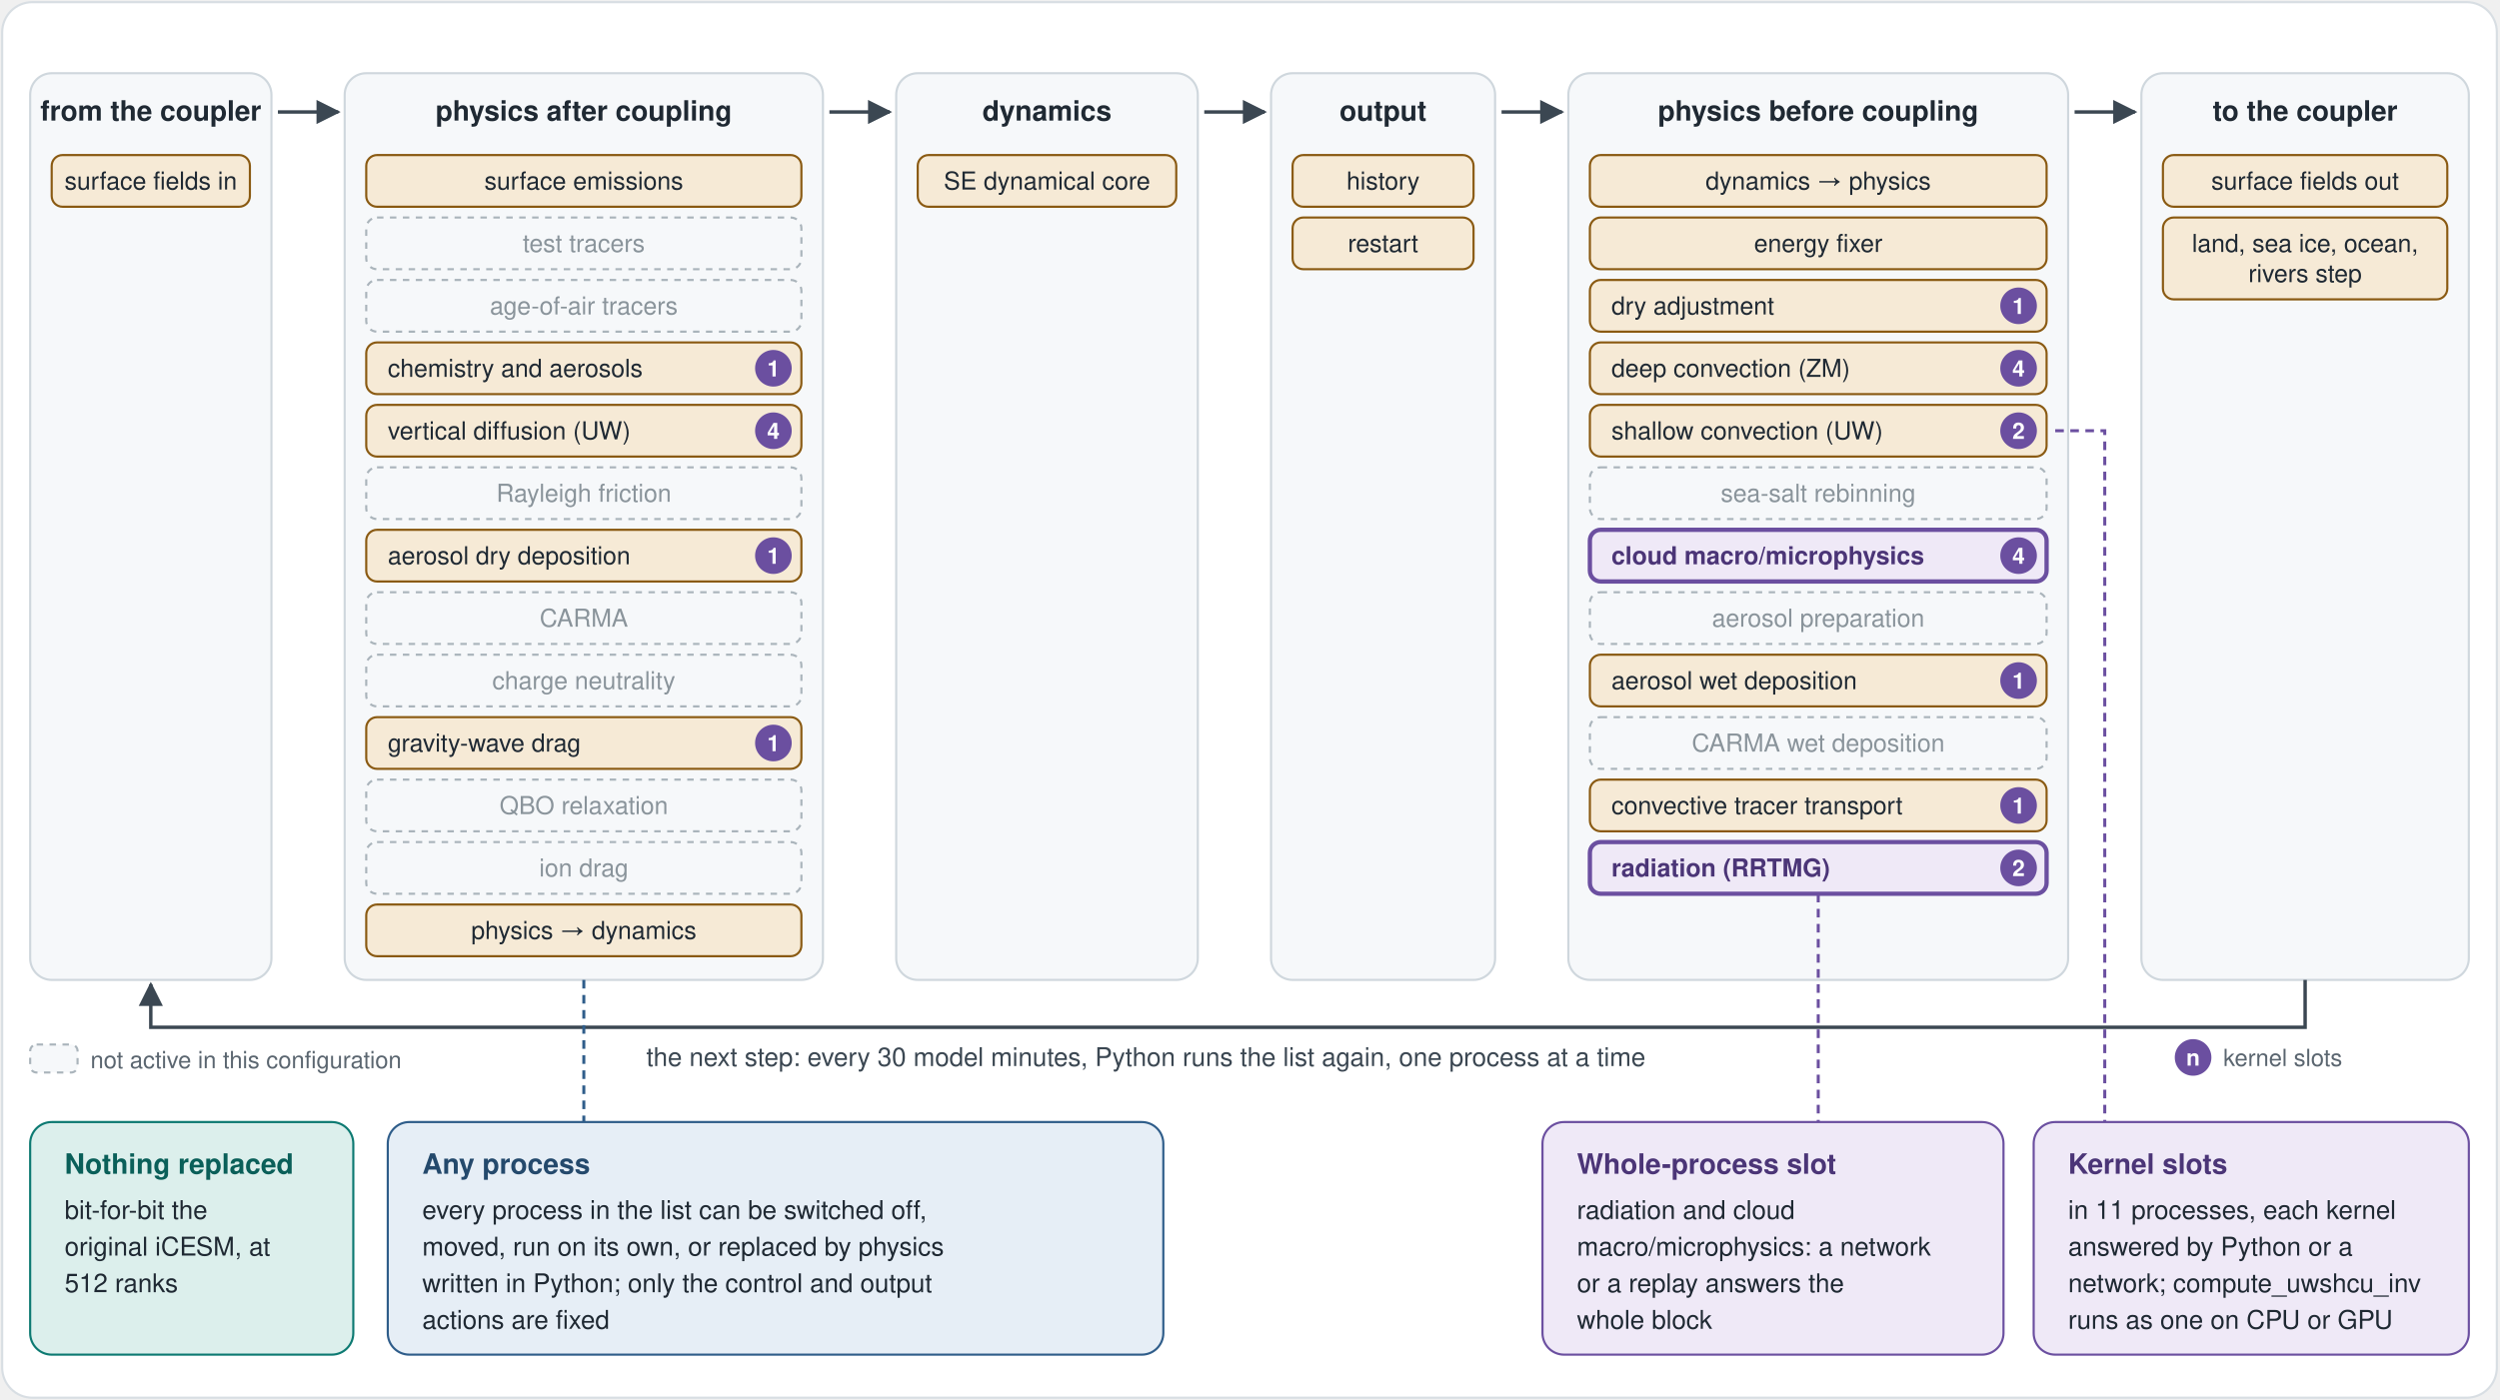
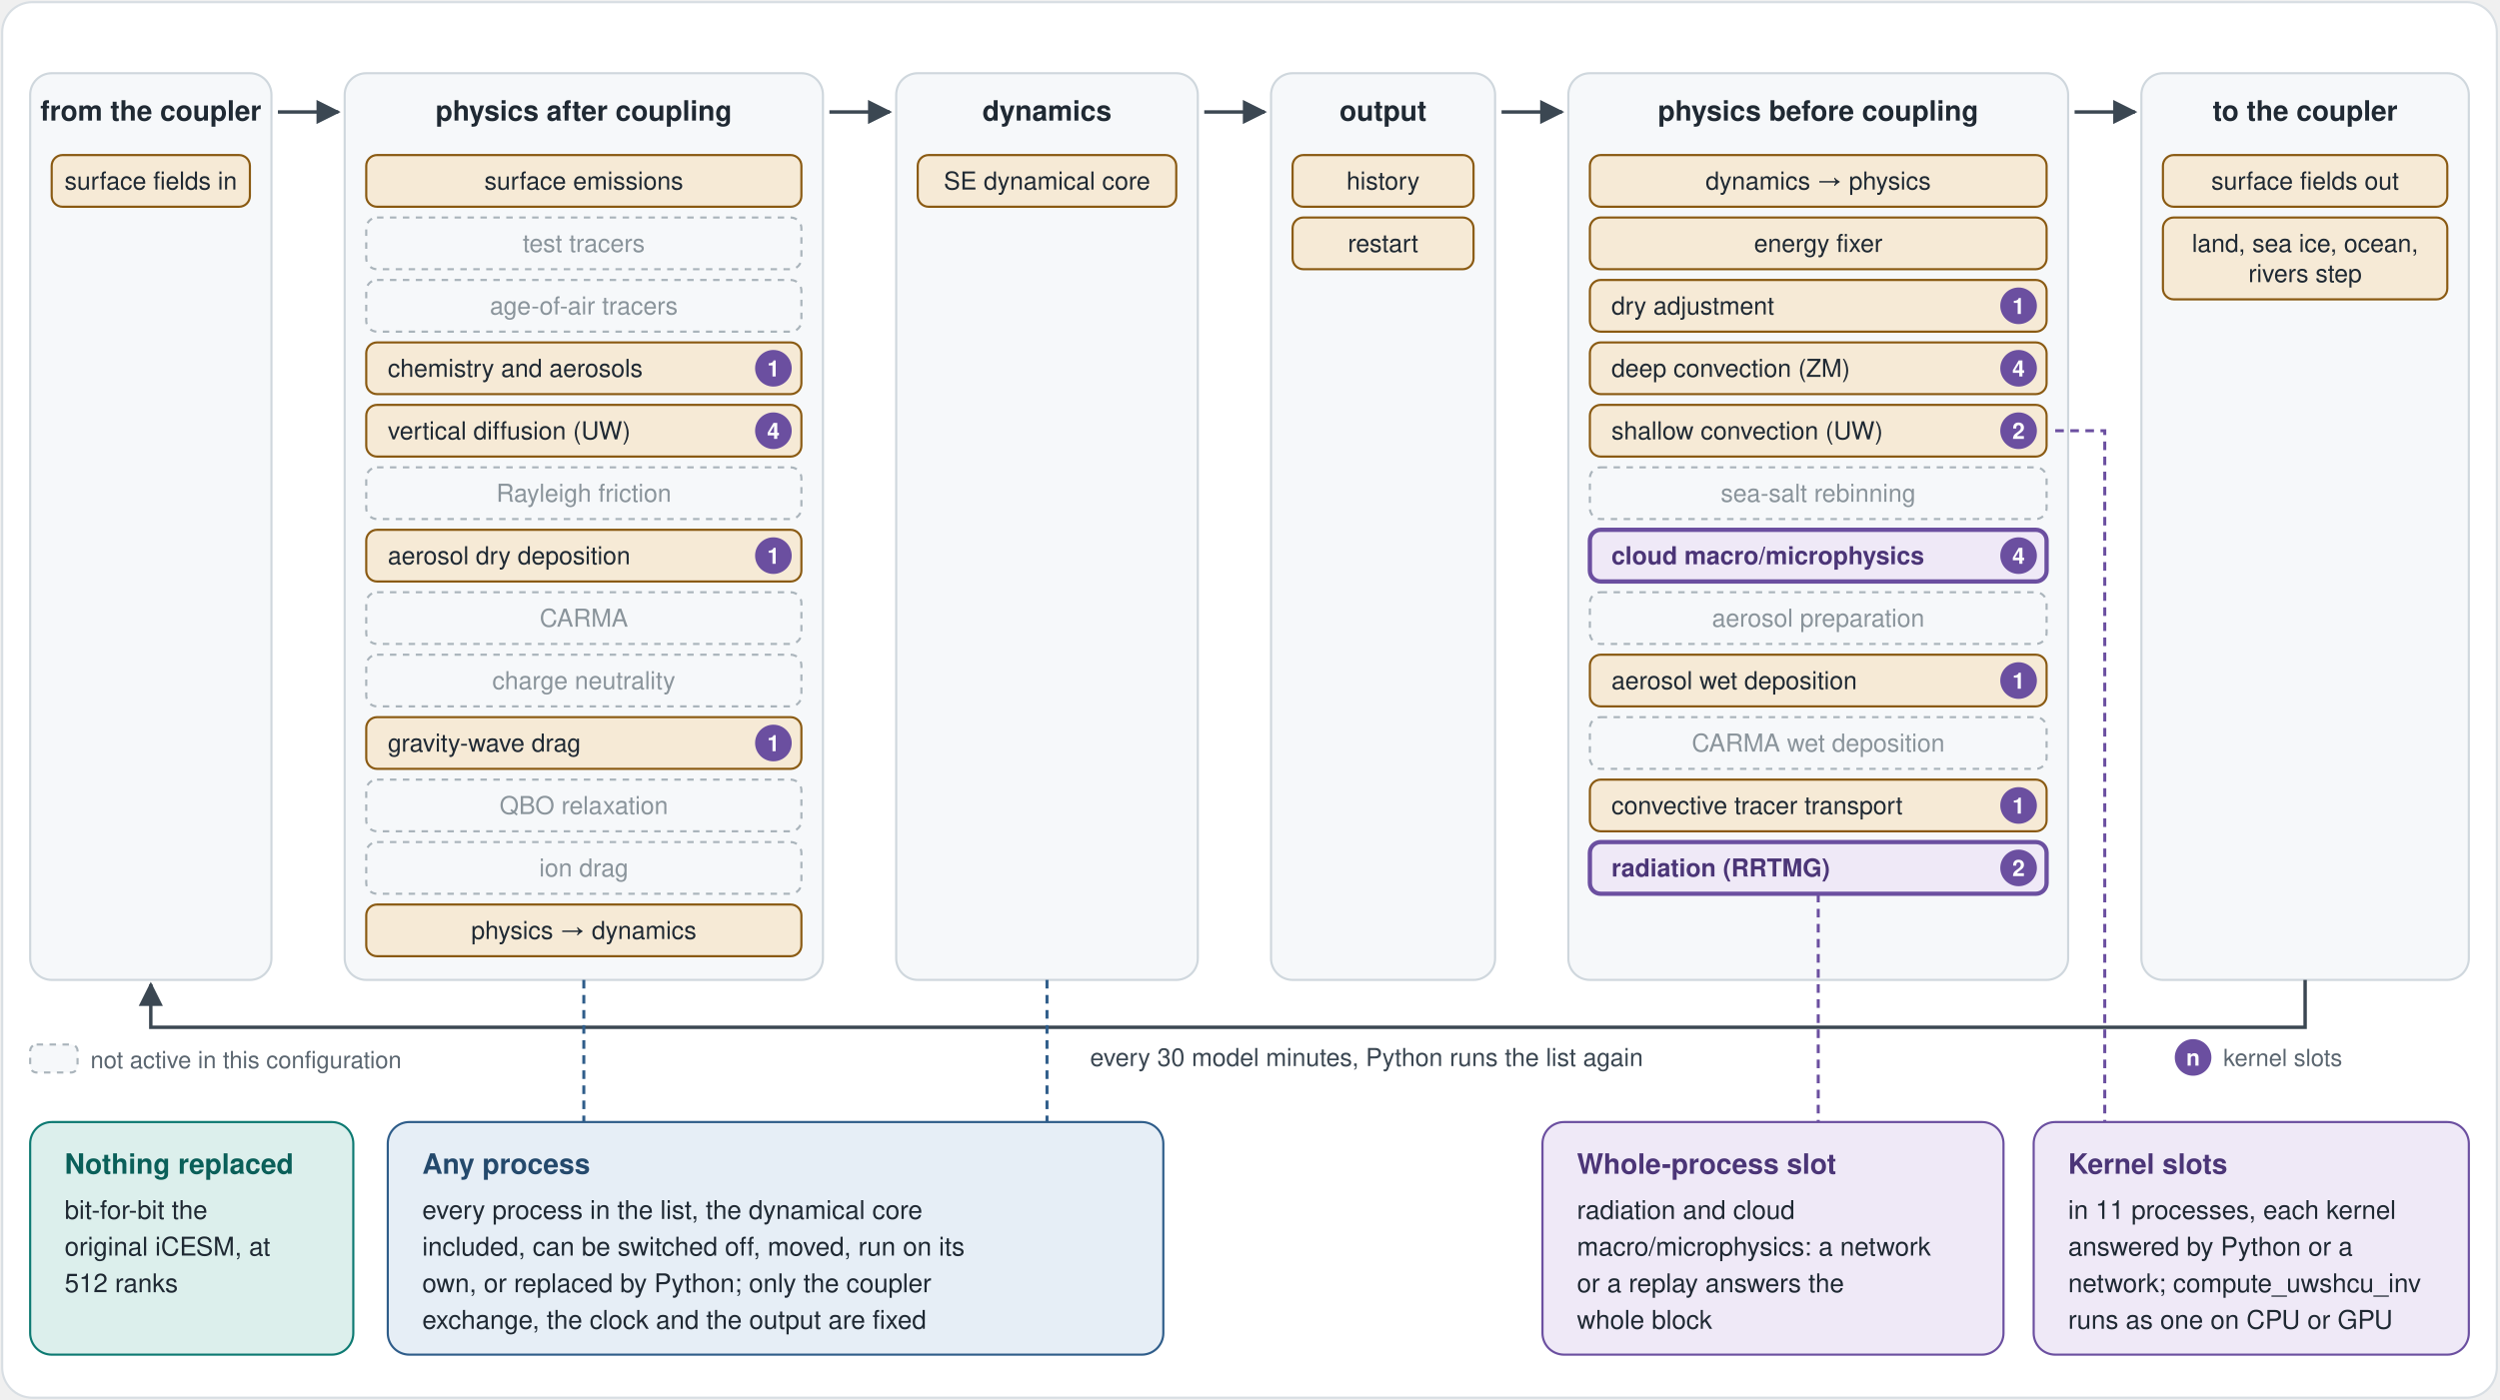
<svg xmlns="http://www.w3.org/2000/svg" viewBox="0 0 1160 650" role="img" aria-label="One model step is an ordered list of every physics process; any process can be switched off, moved, run alone or replaced by Python physics, radiation and cloud macro/microphysics can be answered whole by a network, eleven processes have kernel slots, and with nothing replaced the run is bit-for-bit the original.">
  <defs>
    <marker id="b" viewBox="0 0 10 10" refX="9" refY="5" markerWidth="7" markerHeight="7" orient="auto-start-reverse">
      <path d="M0 0 L10 5 L0 10 z" fill="#3b4752" />
    </marker>
  </defs>
  <rect x="1" y="1" width="1158" height="648" rx="14" fill="#ffffff" stroke="#d8dee3" />
  <g font-family="Helvetica, Arial, sans-serif" fill="#1f2933" font-size="11.5">
    <rect x="14" y="34" width="112" height="421" rx="10" fill="#f6f8fa" stroke="#cfd7dd" />
    <text x="70.0" y="56" font-size="13" font-weight="700" text-anchor="middle">from the coupler</text>
    <rect x="24" y="72" width="92" height="24" rx="5" fill="#f6ead6" stroke="#8a5a12" />
    <text x="70.0" y="88" text-anchor="middle" fill="#1f2933">surface fields in</text>
    <rect x="160" y="34" width="222" height="421" rx="10" fill="#f6f8fa" stroke="#cfd7dd" />
    <text x="271.0" y="56" font-size="13" font-weight="700" text-anchor="middle">physics after coupling</text>
    <rect x="170" y="72" width="202" height="24" rx="5" fill="#f6ead6" stroke="#8a5a12" />
    <text x="271.0" y="88" text-anchor="middle" fill="#1f2933">surface emissions</text>
    <rect x="170" y="101" width="202" height="24" rx="5" fill="#f6f8fa" stroke="#aab4bb" stroke-dasharray="3 3" />
    <text x="271.0" y="117" text-anchor="middle" fill="#8a949b">test tracers</text>
    <rect x="170" y="130" width="202" height="24" rx="5" fill="#f6f8fa" stroke="#aab4bb" stroke-dasharray="3 3" />
    <text x="271.0" y="146" text-anchor="middle" fill="#8a949b">age-of-air tracers</text>
    <rect x="170" y="159" width="202" height="24" rx="5" fill="#f6ead6" stroke="#8a5a12" />
    <text x="180" y="175" text-anchor="start" fill="#1f2933">chemistry and aerosols</text>
    <circle cx="359" cy="171.0" r="8.5" fill="#6b4fa0" />
    <text x="359" y="174.8" text-anchor="middle" font-size="10.5" font-weight="700" fill="#ffffff">1</text>
    <rect x="170" y="188" width="202" height="24" rx="5" fill="#f6ead6" stroke="#8a5a12" />
    <text x="180" y="204" text-anchor="start" fill="#1f2933">vertical diffusion (UW)</text>
    <circle cx="359" cy="200.0" r="8.5" fill="#6b4fa0" />
    <text x="359" y="203.8" text-anchor="middle" font-size="10.5" font-weight="700" fill="#ffffff">4</text>
    <rect x="170" y="217" width="202" height="24" rx="5" fill="#f6f8fa" stroke="#aab4bb" stroke-dasharray="3 3" />
    <text x="271.0" y="233" text-anchor="middle" fill="#8a949b">Rayleigh friction</text>
    <rect x="170" y="246" width="202" height="24" rx="5" fill="#f6ead6" stroke="#8a5a12" />
    <text x="180" y="262" text-anchor="start" fill="#1f2933">aerosol dry deposition</text>
    <circle cx="359" cy="258.0" r="8.5" fill="#6b4fa0" />
    <text x="359" y="261.8" text-anchor="middle" font-size="10.5" font-weight="700" fill="#ffffff">1</text>
    <rect x="170" y="275" width="202" height="24" rx="5" fill="#f6f8fa" stroke="#aab4bb" stroke-dasharray="3 3" />
    <text x="271.0" y="291" text-anchor="middle" fill="#8a949b">CARMA</text>
    <rect x="170" y="304" width="202" height="24" rx="5" fill="#f6f8fa" stroke="#aab4bb" stroke-dasharray="3 3" />
    <text x="271.0" y="320" text-anchor="middle" fill="#8a949b">charge neutrality</text>
    <rect x="170" y="333" width="202" height="24" rx="5" fill="#f6ead6" stroke="#8a5a12" />
    <text x="180" y="349" text-anchor="start" fill="#1f2933">gravity-wave drag</text>
    <circle cx="359" cy="345.0" r="8.5" fill="#6b4fa0" />
    <text x="359" y="348.8" text-anchor="middle" font-size="10.5" font-weight="700" fill="#ffffff">1</text>
    <rect x="170" y="362" width="202" height="24" rx="5" fill="#f6f8fa" stroke="#aab4bb" stroke-dasharray="3 3" />
    <text x="271.0" y="378" text-anchor="middle" fill="#8a949b">QBO relaxation</text>
    <rect x="170" y="391" width="202" height="24" rx="5" fill="#f6f8fa" stroke="#aab4bb" stroke-dasharray="3 3" />
    <text x="271.0" y="407" text-anchor="middle" fill="#8a949b">ion drag</text>
    <rect x="170" y="420" width="202" height="24" rx="5" fill="#f6ead6" stroke="#8a5a12" />
    <text x="271.0" y="436" text-anchor="middle" fill="#1f2933">physics → dynamics</text>
    <rect x="416" y="34" width="140" height="421" rx="10" fill="#f6f8fa" stroke="#cfd7dd" />
    <text x="486.0" y="56" font-size="13" font-weight="700" text-anchor="middle">dynamics</text>
    <rect x="426" y="72" width="120" height="24" rx="5" fill="#f6ead6" stroke="#8a5a12" />
    <text x="486.0" y="88" text-anchor="middle" fill="#1f2933">SE dynamical core</text>
    <rect x="590" y="34" width="104" height="421" rx="10" fill="#f6f8fa" stroke="#cfd7dd" />
    <text x="642.0" y="56" font-size="13" font-weight="700" text-anchor="middle">output</text>
    <rect x="600" y="72" width="84" height="24" rx="5" fill="#f6ead6" stroke="#8a5a12" />
    <text x="642.0" y="88" text-anchor="middle" fill="#1f2933">history</text>
    <rect x="600" y="101" width="84" height="24" rx="5" fill="#f6ead6" stroke="#8a5a12" />
    <text x="642.0" y="117" text-anchor="middle" fill="#1f2933">restart</text>
    <rect x="728" y="34" width="232" height="421" rx="10" fill="#f6f8fa" stroke="#cfd7dd" />
    <text x="844.0" y="56" font-size="13" font-weight="700" text-anchor="middle">physics before coupling</text>
    <rect x="738" y="72" width="212" height="24" rx="5" fill="#f6ead6" stroke="#8a5a12" />
    <text x="844.0" y="88" text-anchor="middle" fill="#1f2933">dynamics → physics</text>
    <rect x="738" y="101" width="212" height="24" rx="5" fill="#f6ead6" stroke="#8a5a12" />
    <text x="844.0" y="117" text-anchor="middle" fill="#1f2933">energy fixer</text>
    <rect x="738" y="130" width="212" height="24" rx="5" fill="#f6ead6" stroke="#8a5a12" />
    <text x="748" y="146" text-anchor="start" fill="#1f2933">dry adjustment</text>
    <circle cx="937" cy="142.0" r="8.5" fill="#6b4fa0" />
    <text x="937" y="145.8" text-anchor="middle" font-size="10.5" font-weight="700" fill="#ffffff">1</text>
    <rect x="738" y="159" width="212" height="24" rx="5" fill="#f6ead6" stroke="#8a5a12" />
    <text x="748" y="175" text-anchor="start" fill="#1f2933">deep convection (ZM)</text>
    <circle cx="937" cy="171.0" r="8.5" fill="#6b4fa0" />
    <text x="937" y="174.8" text-anchor="middle" font-size="10.5" font-weight="700" fill="#ffffff">4</text>
    <rect x="738" y="188" width="212" height="24" rx="5" fill="#f6ead6" stroke="#8a5a12" />
    <text x="748" y="204" text-anchor="start" fill="#1f2933">shallow convection (UW)</text>
    <circle cx="937" cy="200.0" r="8.5" fill="#6b4fa0" />
    <text x="937" y="203.8" text-anchor="middle" font-size="10.5" font-weight="700" fill="#ffffff">2</text>
    <rect x="738" y="217" width="212" height="24" rx="5" fill="#f6f8fa" stroke="#aab4bb" stroke-dasharray="3 3" />
    <text x="844.0" y="233" text-anchor="middle" fill="#8a949b">sea-salt rebinning</text>
    <rect x="738" y="246" width="212" height="24" rx="5" fill="#efe9f7" stroke="#6b4fa0" stroke-width="2" />
    <text x="748" y="262" text-anchor="start" fill="#4b3577" font-weight="700">cloud macro/microphysics</text>
    <circle cx="937" cy="258.0" r="8.5" fill="#6b4fa0" />
    <text x="937" y="261.8" text-anchor="middle" font-size="10.5" font-weight="700" fill="#ffffff">4</text>
    <rect x="738" y="275" width="212" height="24" rx="5" fill="#f6f8fa" stroke="#aab4bb" stroke-dasharray="3 3" />
    <text x="844.0" y="291" text-anchor="middle" fill="#8a949b">aerosol preparation</text>
    <rect x="738" y="304" width="212" height="24" rx="5" fill="#f6ead6" stroke="#8a5a12" />
    <text x="748" y="320" text-anchor="start" fill="#1f2933">aerosol wet deposition</text>
    <circle cx="937" cy="316.0" r="8.5" fill="#6b4fa0" />
    <text x="937" y="319.8" text-anchor="middle" font-size="10.5" font-weight="700" fill="#ffffff">1</text>
    <rect x="738" y="333" width="212" height="24" rx="5" fill="#f6f8fa" stroke="#aab4bb" stroke-dasharray="3 3" />
    <text x="844.0" y="349" text-anchor="middle" fill="#8a949b">CARMA wet deposition</text>
    <rect x="738" y="362" width="212" height="24" rx="5" fill="#f6ead6" stroke="#8a5a12" />
    <text x="748" y="378" text-anchor="start" fill="#1f2933">convective tracer transport</text>
    <circle cx="937" cy="374.0" r="8.5" fill="#6b4fa0" />
    <text x="937" y="377.8" text-anchor="middle" font-size="10.5" font-weight="700" fill="#ffffff">1</text>
    <rect x="738" y="391" width="212" height="24" rx="5" fill="#efe9f7" stroke="#6b4fa0" stroke-width="2" />
    <text x="748" y="407" text-anchor="start" fill="#4b3577" font-weight="700">radiation (RRTMG)</text>
    <circle cx="937" cy="403.0" r="8.5" fill="#6b4fa0" />
    <text x="937" y="406.8" text-anchor="middle" font-size="10.5" font-weight="700" fill="#ffffff">2</text>
    <rect x="994" y="34" width="152" height="421" rx="10" fill="#f6f8fa" stroke="#cfd7dd" />
    <text x="1070.0" y="56" font-size="13" font-weight="700" text-anchor="middle">to the coupler</text>
    <rect x="1004" y="72" width="132" height="24" rx="5" fill="#f6ead6" stroke="#8a5a12" />
    <text x="1070.0" y="88" text-anchor="middle" fill="#1f2933">surface fields out</text>
    <rect x="1004" y="101" width="132" height="38" rx="5" fill="#f6ead6" stroke="#8a5a12" />
    <text x="1070.0" y="117" text-anchor="middle" fill="#1f2933">land, sea ice, ocean,</text>
    <text x="1070.0" y="131" text-anchor="middle" fill="#1f2933">rivers step</text>
    <g stroke="#3b4752" stroke-width="1.6">
      <line x1="129" y1="52" x2="157" y2="52" marker-end="url(#b)" />
      <line x1="385" y1="52" x2="413" y2="52" marker-end="url(#b)" />
      <line x1="559" y1="52" x2="587" y2="52" marker-end="url(#b)" />
      <line x1="697" y1="52" x2="725" y2="52" marker-end="url(#b)" />
      <line x1="963" y1="52" x2="991" y2="52" marker-end="url(#b)" />
      <path d="M1070 455 V477 H70 V457" fill="none" marker-end="url(#b)" />
    </g>
-     <text x="300" y="495" text-anchor="start" fill="#3b4752" font-size="12">the next step: every 30 model minutes, Python runs the list again, one process at a time</text>
+     <text x="506" y="495" text-anchor="start" fill="#3b4752" font-size="11.5">every 30 model minutes, Python runs the list again</text>
    <rect x="14" y="485" width="22" height="13" rx="3" fill="#f6f8fa" stroke="#aab4bb" stroke-dasharray="3 3" />
    <text x="42" y="496" fill="#5b6670" font-size="11">not active in this configuration</text>
    <circle cx="1018" cy="491" r="8.5" fill="#6b4fa0" />
    <text x="1018" y="494.8" text-anchor="middle" font-size="10.5" font-weight="700" fill="#fff">n</text>
    <text x="1032" y="495" fill="#5b6670" font-size="11">kernel slots</text>
    <rect x="14" y="521" width="150" height="108" rx="10" fill="#dcefec" stroke="#0d7a72" />
    <text x="30" y="545" font-size="13" font-weight="700" fill="#0a5f59">Nothing replaced</text>
    <text x="30" y="566" font-size="12">bit-for-bit the</text>
    <text x="30" y="583" font-size="12">original iCESM, at</text>
    <text x="30" y="600" font-size="12">512 ranks</text>
    <rect x="180" y="521" width="360" height="108" rx="10" fill="#e6eef6" stroke="#2f5d8a" />
    <text x="196" y="545" font-size="13" font-weight="700" fill="#24496c">Any process</text>
-     <text x="196" y="566" font-size="12">every process in the list can be switched off,</text>
-     <text x="196" y="583" font-size="12">moved, run on its own, or replaced by physics</text>
-     <text x="196" y="600" font-size="12">written in Python; only the control and output</text>
-     <text x="196" y="617" font-size="12">actions are fixed</text>
+     <text x="196" y="566" font-size="12">every process in the list, the dynamical core</text>
+     <text x="196" y="583" font-size="12">included, can be switched off, moved, run on its</text>
+     <text x="196" y="600" font-size="12">own, or replaced by Python; only the coupler</text>
+     <text x="196" y="617" font-size="12">exchange, the clock and the output are fixed</text>
    <line x1="271" y1="455" x2="271" y2="521" stroke="#2f5d8a" stroke-width="1.4" stroke-dasharray="4 3" />
+     <line x1="486" y1="455" x2="486" y2="521" stroke="#2f5d8a" stroke-width="1.4" stroke-dasharray="4 3" />
    <rect x="716" y="521" width="214" height="108" rx="10" fill="#efe9f7" stroke="#6b4fa0" />
    <text x="732" y="545" font-size="13" font-weight="700" fill="#4b3577">Whole-process slot</text>
    <text x="732" y="566" font-size="12">radiation and cloud</text>
    <text x="732" y="583" font-size="12">macro/microphysics: a network</text>
    <text x="732" y="600" font-size="12">or a replay answers the</text>
    <text x="732" y="617" font-size="12">whole block</text>
    <line x1="844.0" y1="415" x2="844.0" y2="521" stroke="#6b4fa0" stroke-width="1.4" stroke-dasharray="4 3" />
    <rect x="944" y="521" width="202" height="108" rx="10" fill="#efe9f7" stroke="#6b4fa0" />
    <text x="960" y="545" font-size="13" font-weight="700" fill="#4b3577">Kernel slots</text>
    <text x="960" y="566" font-size="12">in 11 processes, each kernel</text>
    <text x="960" y="583" font-size="12">answered by Python or a</text>
    <text x="960" y="600" font-size="12">network; compute_uwshcu_inv</text>
    <text x="960" y="617" font-size="12">runs as one on CPU or GPU</text>
    <polyline points="954,200.0 977,200.0 977,521" fill="none" stroke="#6b4fa0" stroke-width="1.4" stroke-dasharray="4 3" />
  </g>
</svg>
